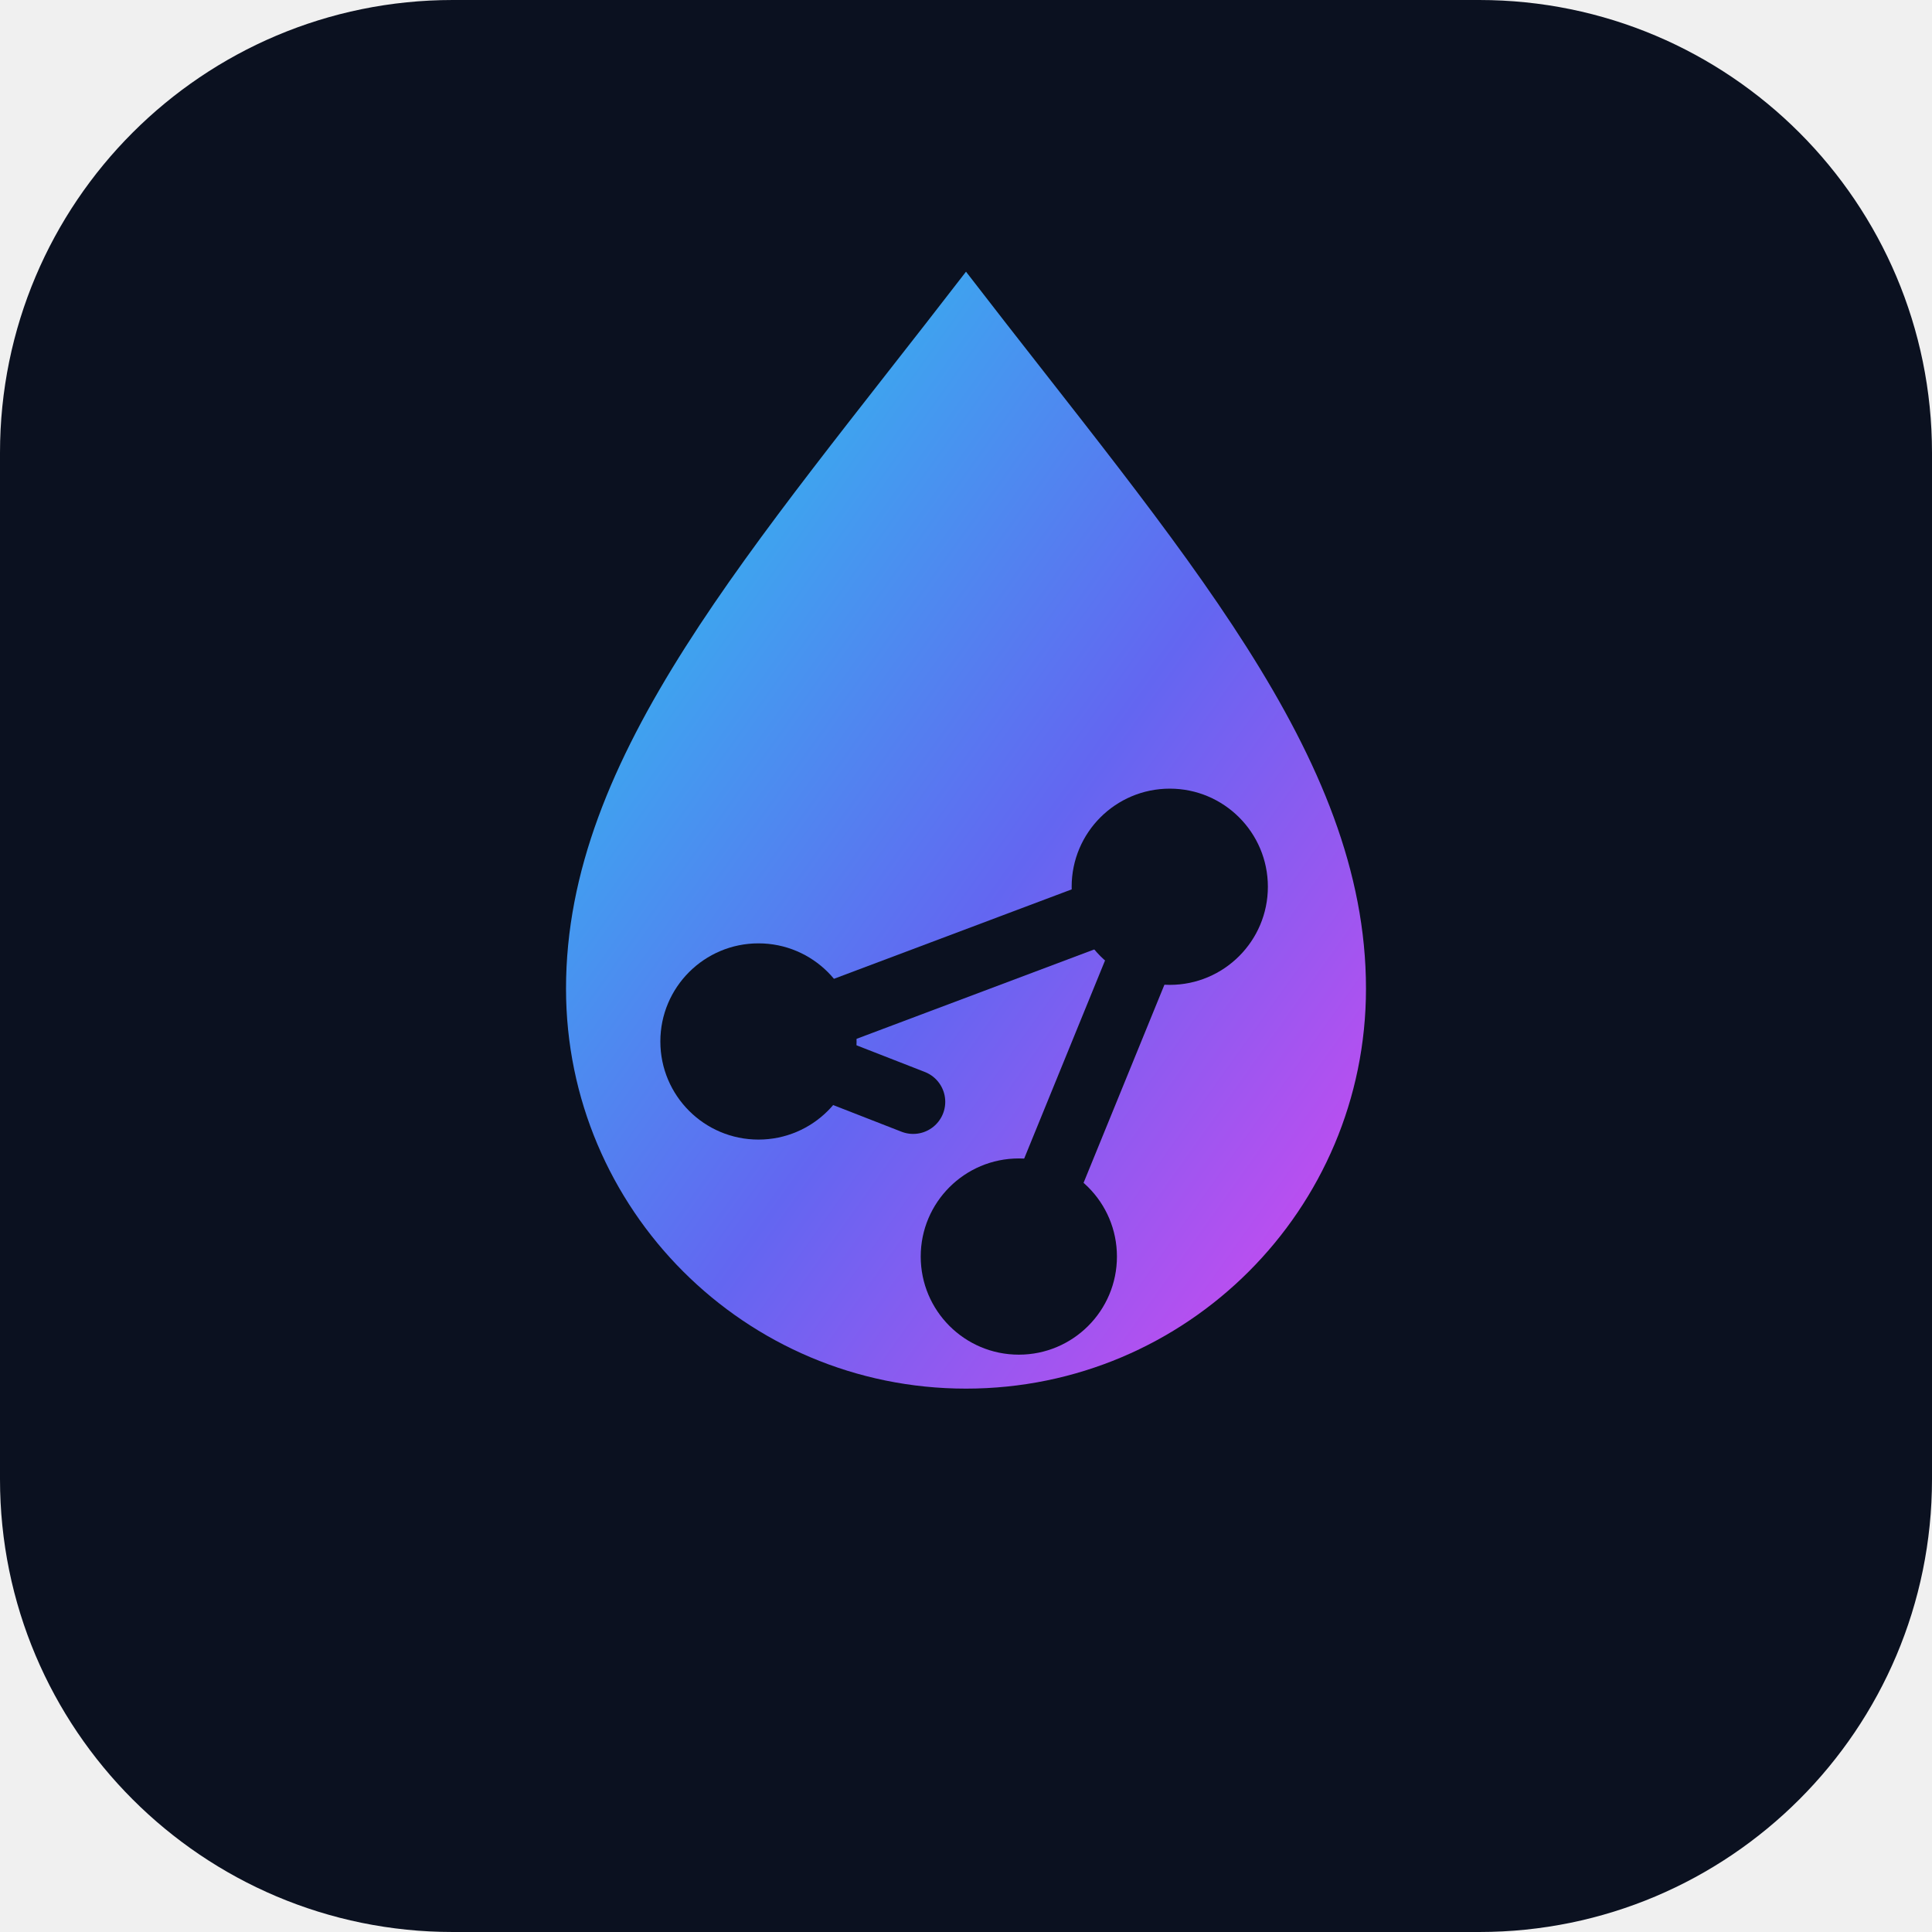
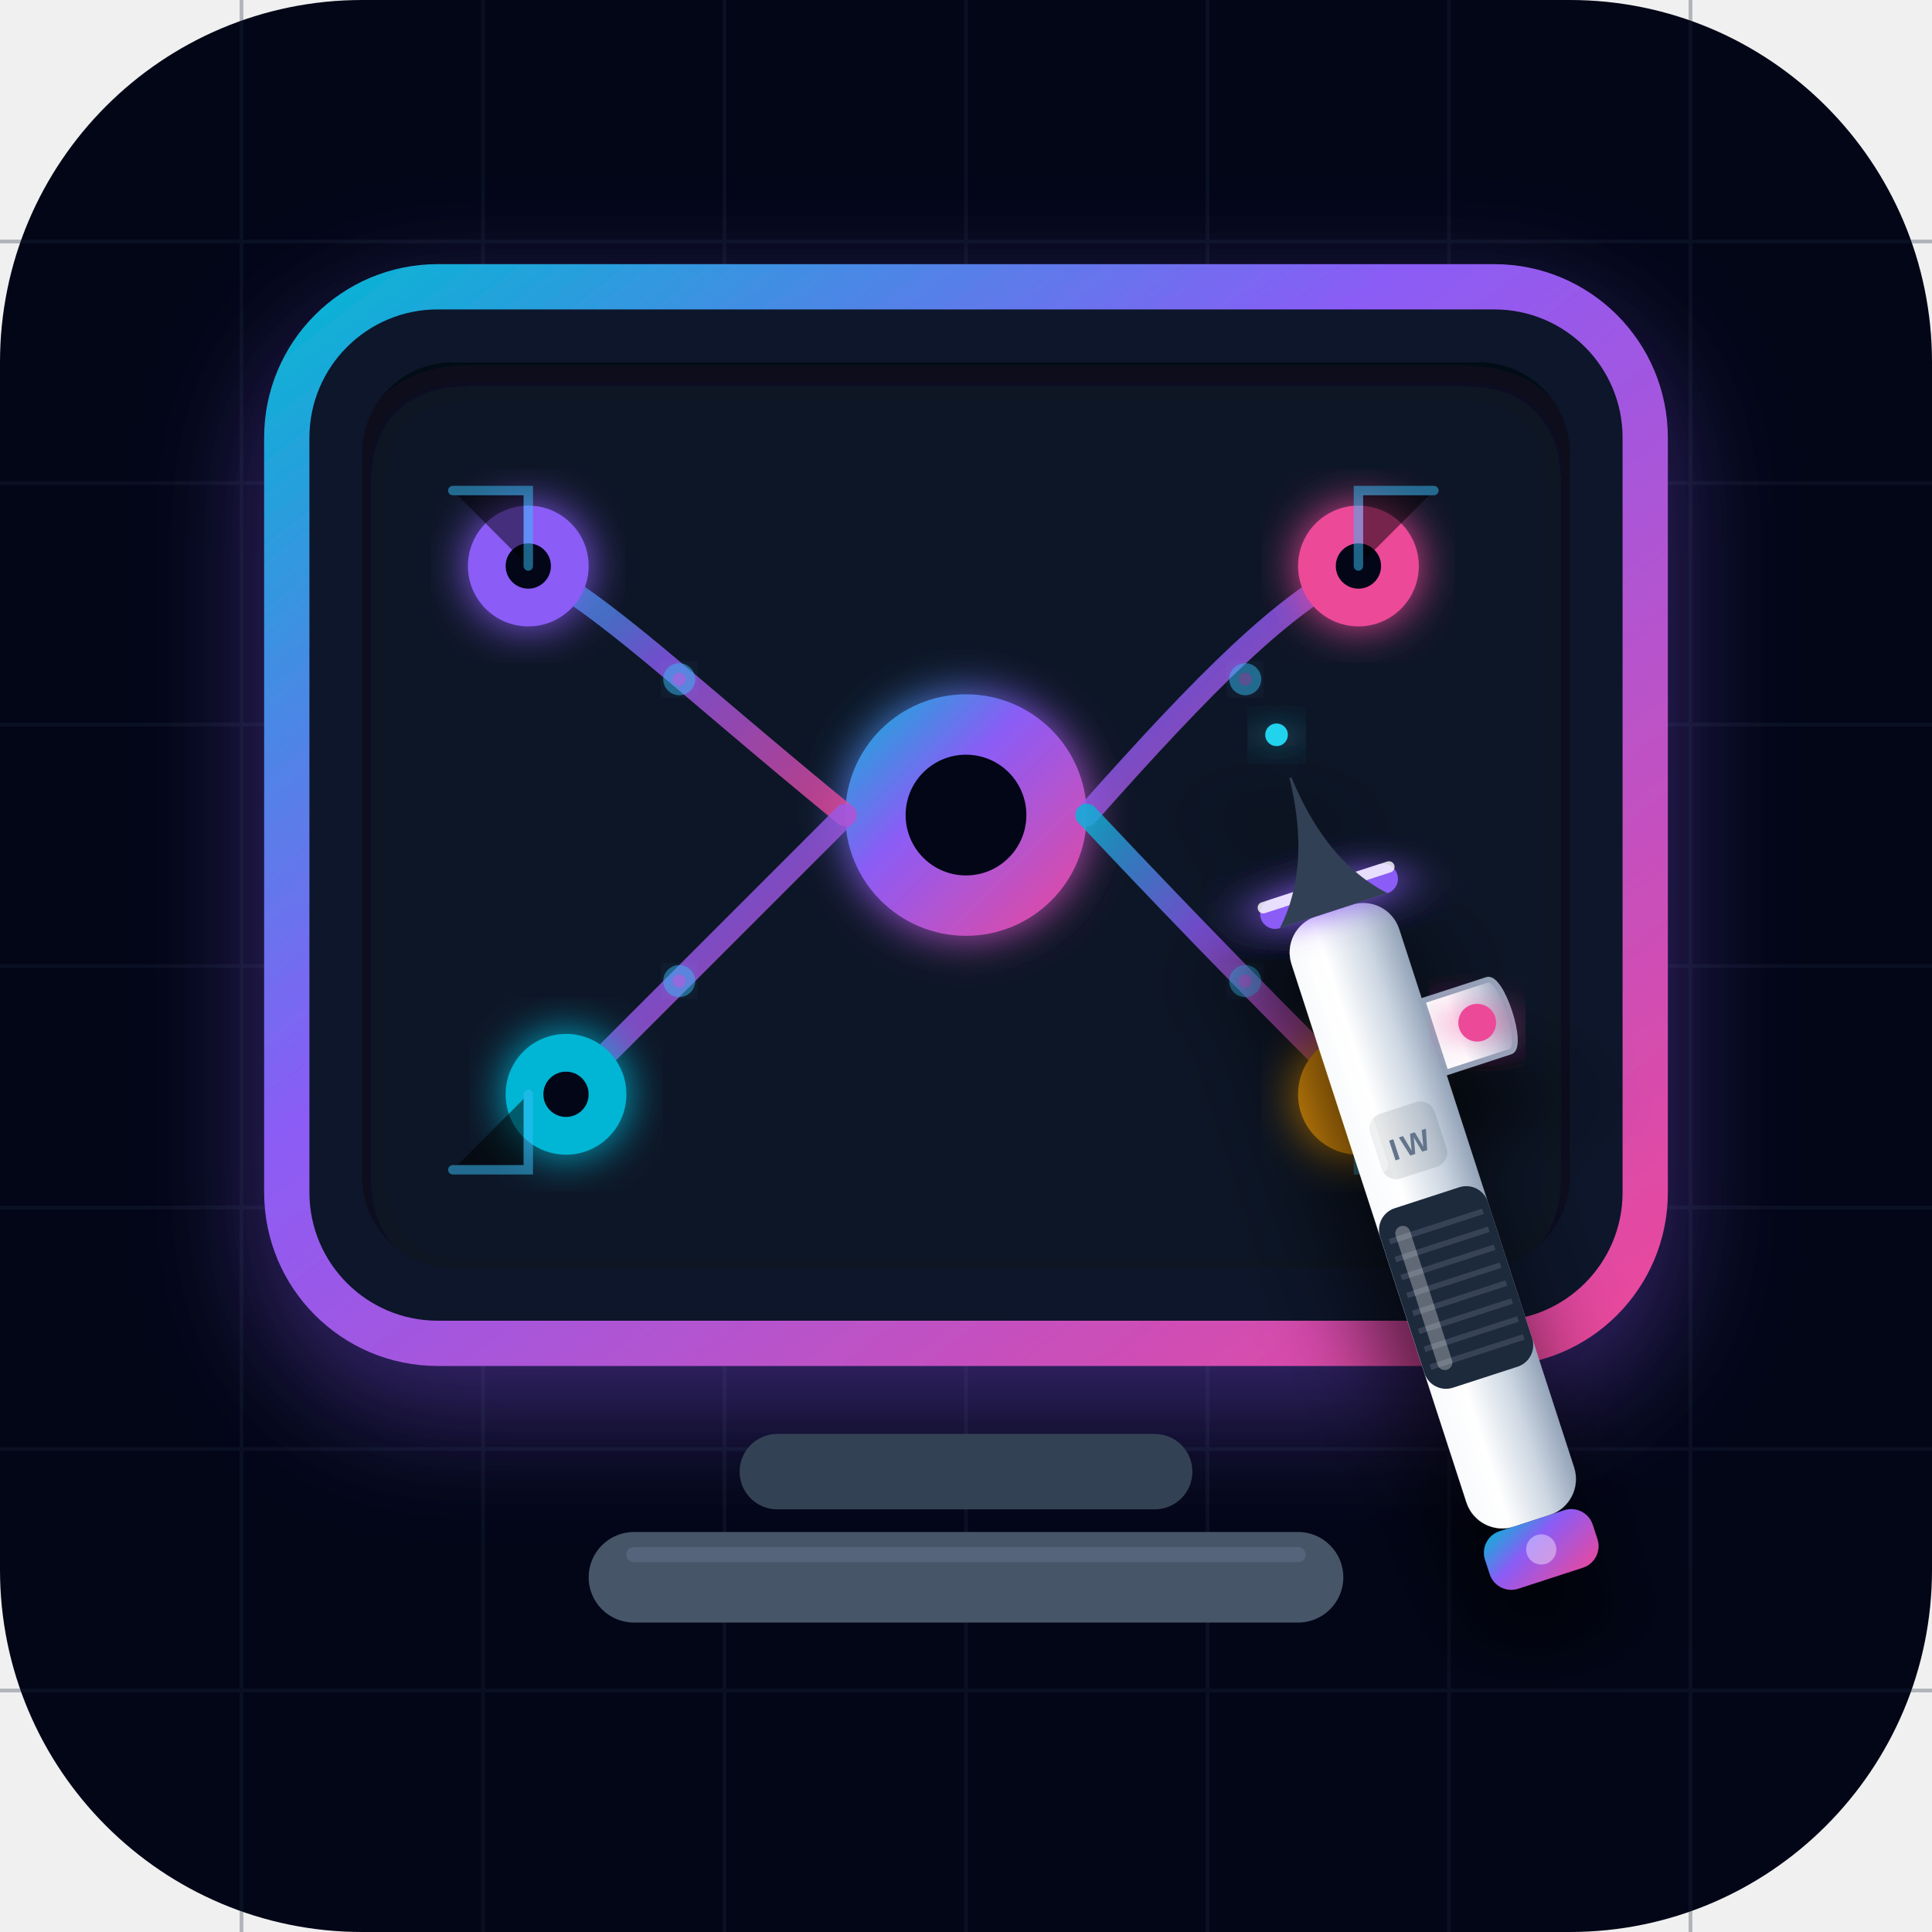
<svg xmlns="http://www.w3.org/2000/svg" viewBox="0 0 512 512">
  <defs>
-     <linearGradient id="g" x1="0" y1="0" x2="1" y2="1">
-       <stop offset="0" stop-color="#22d3ee" />
-       <stop offset=".55" stop-color="#6366f1" />
-       <stop offset="1" stop-color="#d946ef" />
+     <linearGradient id="primaryGrad" x1="0%" y1="0%" x2="100%" y2="100%">
+       <stop offset="0%" stop-color="#06B6D4" />
+       <stop offset="40%" stop-color="#8B5CF6" />
+       <stop offset="100%" stop-color="#EC4899" />
    </linearGradient>
+     <linearGradient id="penMetal" x1="0%" y1="0%" x2="100%" y2="0%">
+       <stop offset="0%" stop-color="#F8FAFC" />
+       <stop offset="30%" stop-color="#FFFFFF" />
+       <stop offset="70%" stop-color="#CBD5E1" />
+       <stop offset="100%" stop-color="#94A3B8" />
+     </linearGradient>
+     <filter id="glow" x="-30%" y="-30%" width="160%" height="160%">
+       <feGaussianBlur stdDeviation="6" result="blur" />
+       <feMerge>
+         <feMergeNode in="blur" />
+         <feMergeNode in="SourceGraphic" />
+       </feMerge>
+     </filter>
+     <filter id="shadow" x="-50%" y="-50%" width="200%" height="200%">
+       <feDropShadow dx="0" dy="12" stdDeviation="16" flood-color="#8B5CF6" flood-opacity="0.4" />
+     </filter>
+     <filter id="penDrop" x="-30%" y="-30%" width="160%" height="160%">
+       <feDropShadow dx="-6" dy="18" stdDeviation="12" flood-color="#000000" flood-opacity="0.8" />
+     </filter>
+     <filter id="innerShadow">
+       <feOffset dx="0" dy="4" />
+       <feGaussianBlur stdDeviation="6" result="offset-blur" />
+       <feComposite operator="out" in="SourceGraphic" in2="offset-blur" result="inverse" />
+       <feFlood flood-color="black" flood-opacity="0.7" result="color" />
+       <feComposite operator="in" in="color" in2="inverse" result="shadow" />
+       <feComposite operator="over" in="shadow" in2="SourceGraphic" />
+     </filter>
  </defs>
-   <rect width="512" height="512" rx="120" fill="#0b1120" />
-   <path d="M256 72c57 74 106 128 106 190a106 106 0 0 1-212 0c0-62 49-116 106-190Z" fill="url(#g)" />
-   <circle cx="201" cy="276" r="26" fill="#0b1120" />
-   <circle cx="310" cy="235" r="26" fill="#0b1120" />
-   <circle cx="270" cy="333" r="26" fill="#0b1120" />
-   <path d="m201 276 109-41m-40 98 40-98m-68 57-41-16" fill="none" stroke="#0b1120" stroke-width="17" stroke-linecap="round" />
+   <rect width="512" height="512" rx="96" fill="#020617" />
+   <g stroke="#1E293B" stroke-width="1" opacity="0.3">
+     <line x1="0" y1="64" x2="512" y2="64" />
+     <line x1="0" y1="128" x2="512" y2="128" />
+     <line x1="0" y1="192" x2="512" y2="192" />
+     <line x1="0" y1="256" x2="512" y2="256" />
+     <line x1="0" y1="320" x2="512" y2="320" />
+     <line x1="0" y1="384" x2="512" y2="384" />
+     <line x1="0" y1="448" x2="512" y2="448" />
+     <line x1="64" y1="0" x2="64" y2="512" />
+     <line x1="128" y1="0" x2="128" y2="512" />
+     <line x1="192" y1="0" x2="192" y2="512" />
+     <line x1="256" y1="0" x2="256" y2="512" />
+     <line x1="320" y1="0" x2="320" y2="512" />
+     <line x1="384" y1="0" x2="384" y2="512" />
+     <line x1="448" y1="0" x2="448" y2="512" />
+   </g>
+   <rect x="76" y="76" width="360" height="280" rx="40" fill="#0F172A" stroke="url(#primaryGrad)" stroke-width="12" filter="url(#shadow)" />
+   <rect x="96" y="96" width="320" height="240" rx="24" fill="#111827" filter="url(#innerShadow)" />
+   <circle cx="256" cy="216" r="32" fill="url(#primaryGrad)" filter="url(#glow)" />
+   <circle cx="256" cy="216" r="16" fill="#020617" />
+   <g>
+     <path d="M224 216 C180 180 160 160 140 150" stroke="url(#primaryGrad)" stroke-width="6" fill="none" stroke-linecap="round" opacity="0.8" />
+     <circle cx="140" cy="150" r="16" fill="#8B5CF6" filter="url(#glow)" />
+     <circle cx="140" cy="150" r="6" fill="#020617" />
+     <path d="M288 216 C320 180 340 160 360 150" stroke="url(#primaryGrad)" stroke-width="6" fill="none" stroke-linecap="round" opacity="0.8" />
+     <circle cx="360" cy="150" r="16" fill="#EC4899" filter="url(#glow)" />
+     <circle cx="360" cy="150" r="6" fill="#020617" />
+     <path d="M224 216 C190 250 170 270 150 290" stroke="url(#primaryGrad)" stroke-width="6" fill="none" stroke-linecap="round" opacity="0.8" />
+     <circle cx="150" cy="290" r="16" fill="#06B6D4" filter="url(#glow)" />
+     <circle cx="150" cy="290" r="6" fill="#020617" />
+     <path d="M288 216 C320 250 340 270 360 290" stroke="url(#primaryGrad)" stroke-width="6" fill="none" stroke-linecap="round" opacity="0.8" />
+     <circle cx="360" cy="290" r="16" fill="#F59E0B" filter="url(#glow)" />
+     <circle cx="360" cy="290" r="6" fill="#020617" />
+   </g>
+   <g stroke="#38BDF8" stroke-width="2.5" stroke-linecap="round" opacity="0.5">
+     <path d="M120 130 L140 130 L140 150" />
+     <path d="M380 130 L360 130 L360 150" />
+     <path d="M120 310 L140 310 L140 290" />
+     <path d="M380 310 L360 310 L360 290" />
+     <circle cx="180" cy="180" r="3" fill="#A78BFA" filter="url(#glow)" />
+     <circle cx="330" cy="180" r="3" fill="#A78BFA" filter="url(#glow)" />
+     <circle cx="180" cy="260" r="3" fill="#A78BFA" filter="url(#glow)" />
+     <circle cx="330" cy="260" r="3" fill="#A78BFA" filter="url(#glow)" />
+   </g>
+   <rect x="196" y="380" width="120" height="20" rx="10" fill="#334155" />
+   <rect x="156" y="406" width="200" height="24" rx="12" fill="#475569" />
+   <rect x="166" y="410" width="180" height="4" rx="2" fill="#64748B" opacity="0.5" />
+   <g transform="rotate(-18 420 430)" filter="url(#penDrop)">
+     <rect x="400" y="230" width="30" height="170" rx="10" fill="url(#penMetal)" />
+     <rect x="400" y="400" width="30" height="16" rx="6" fill="url(#primaryGrad)" />
+     <circle cx="415" cy="408" r="4" fill="#FFFFFF" opacity="0.4" />
+     <rect x="400" y="310" width="30" height="50" rx="6" fill="#1E293B" />
+     <g stroke="#475569" stroke-width="1.5" opacity="0.6">
+       <line x1="402" y1="318" x2="428" y2="318" />
+       <line x1="402" y1="323" x2="428" y2="323" />
+       <line x1="402" y1="328" x2="428" y2="328" />
+       <line x1="402" y1="333" x2="428" y2="333" />
+       <line x1="402" y1="338" x2="428" y2="338" />
+       <line x1="402" y1="343" x2="428" y2="343" />
+       <line x1="402" y1="348" x2="428" y2="348" />
+       <line x1="402" y1="353" x2="428" y2="353" />
+     </g>
+     <rect x="396" y="222" width="38" height="8" rx="4" fill="#8B5CF6" filter="url(#glow)" />
+     <rect x="396" y="222" width="38" height="3" rx="1.5" fill="#FFFFFF" opacity="0.8" />
+     <path d="M 430 260 L 448 260 C 452 260 452 280 448 280 L 430 280 Z" fill="url(#penMetal)" stroke="#94A3B8" stroke-width="1.5" />
+     <circle cx="442" cy="270" r="5" fill="#EC4899" filter="url(#glow)" />
+     <path d="M 400 230 Q 415 215 415 185 Q 415 215 430 230 Z" fill="#334155" />
+     <ellipse cx="415" cy="185" rx="4" ry="8" fill="#111827" />
+     <circle cx="415" cy="181" r="3" fill="#22D3EE" filter="url(#glow)" />
+     <rect x="406" y="285" width="18" height="18" rx="4" fill="#020617" opacity="0.1" />
+     <text x="415" y="298" font-family="Arial, sans-serif" font-size="8" fill="#64748B" text-anchor="middle" font-weight="bold" letter-spacing="1">IW</text>
+     <rect x="404" y="240" width="4" height="60" rx="2" fill="#FFFFFF" opacity="0.4" />
+     <rect x="404" y="315" width="4" height="40" rx="2" fill="#FFFFFF" opacity="0.3" />
+   </g>
</svg>
